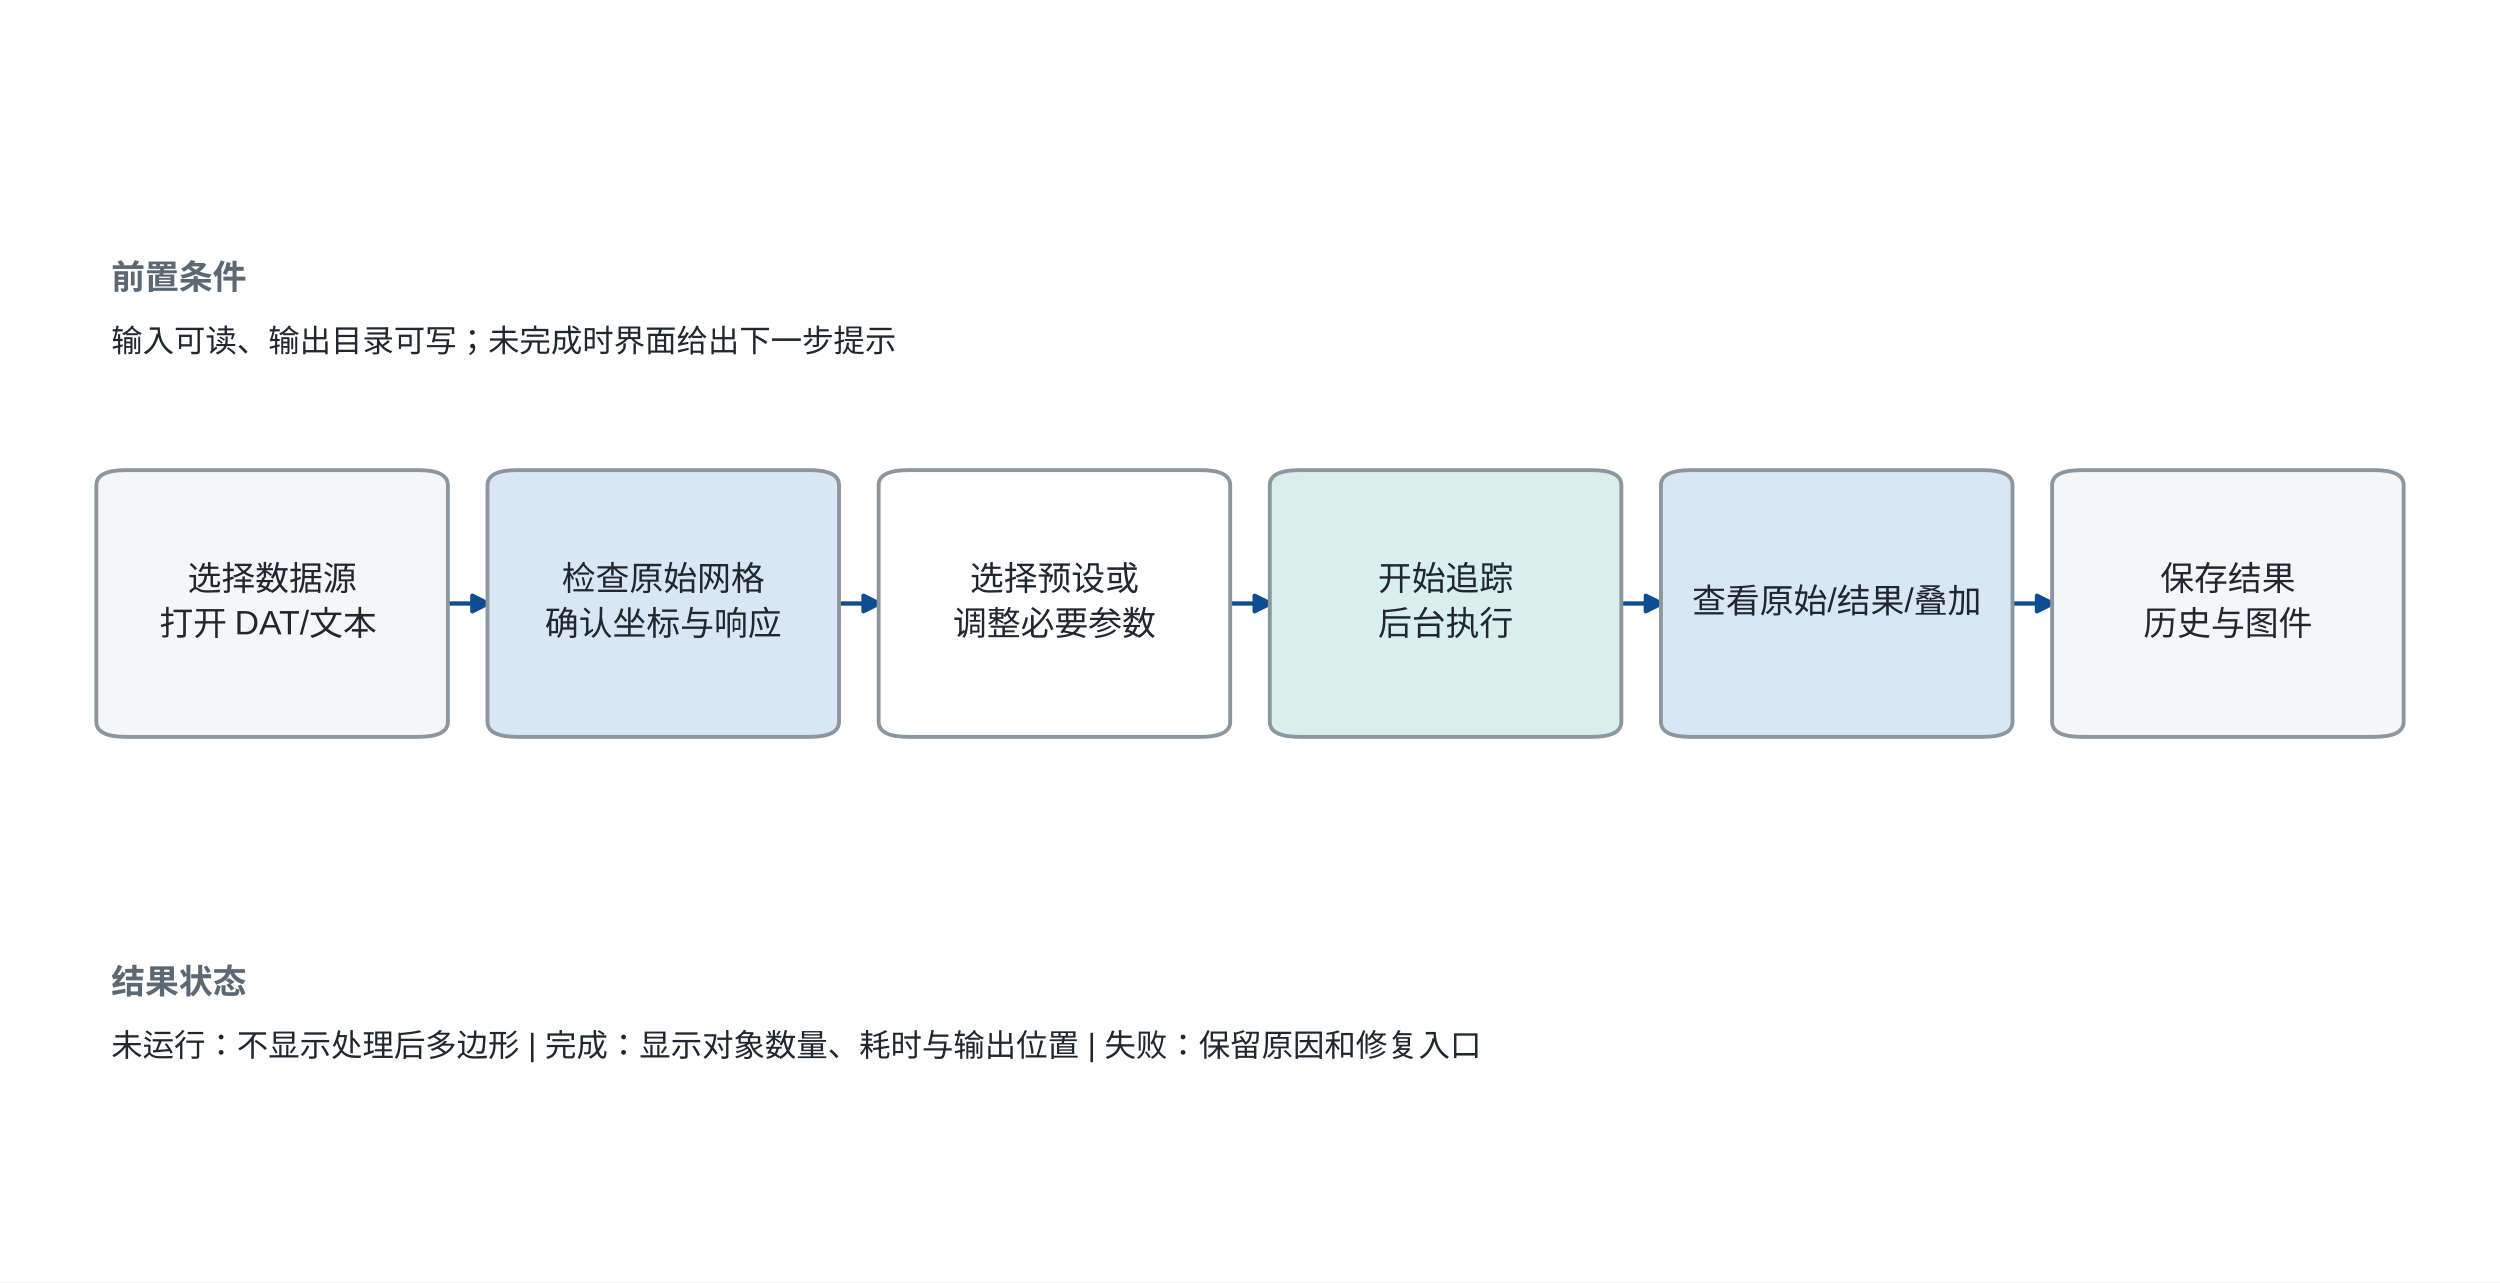
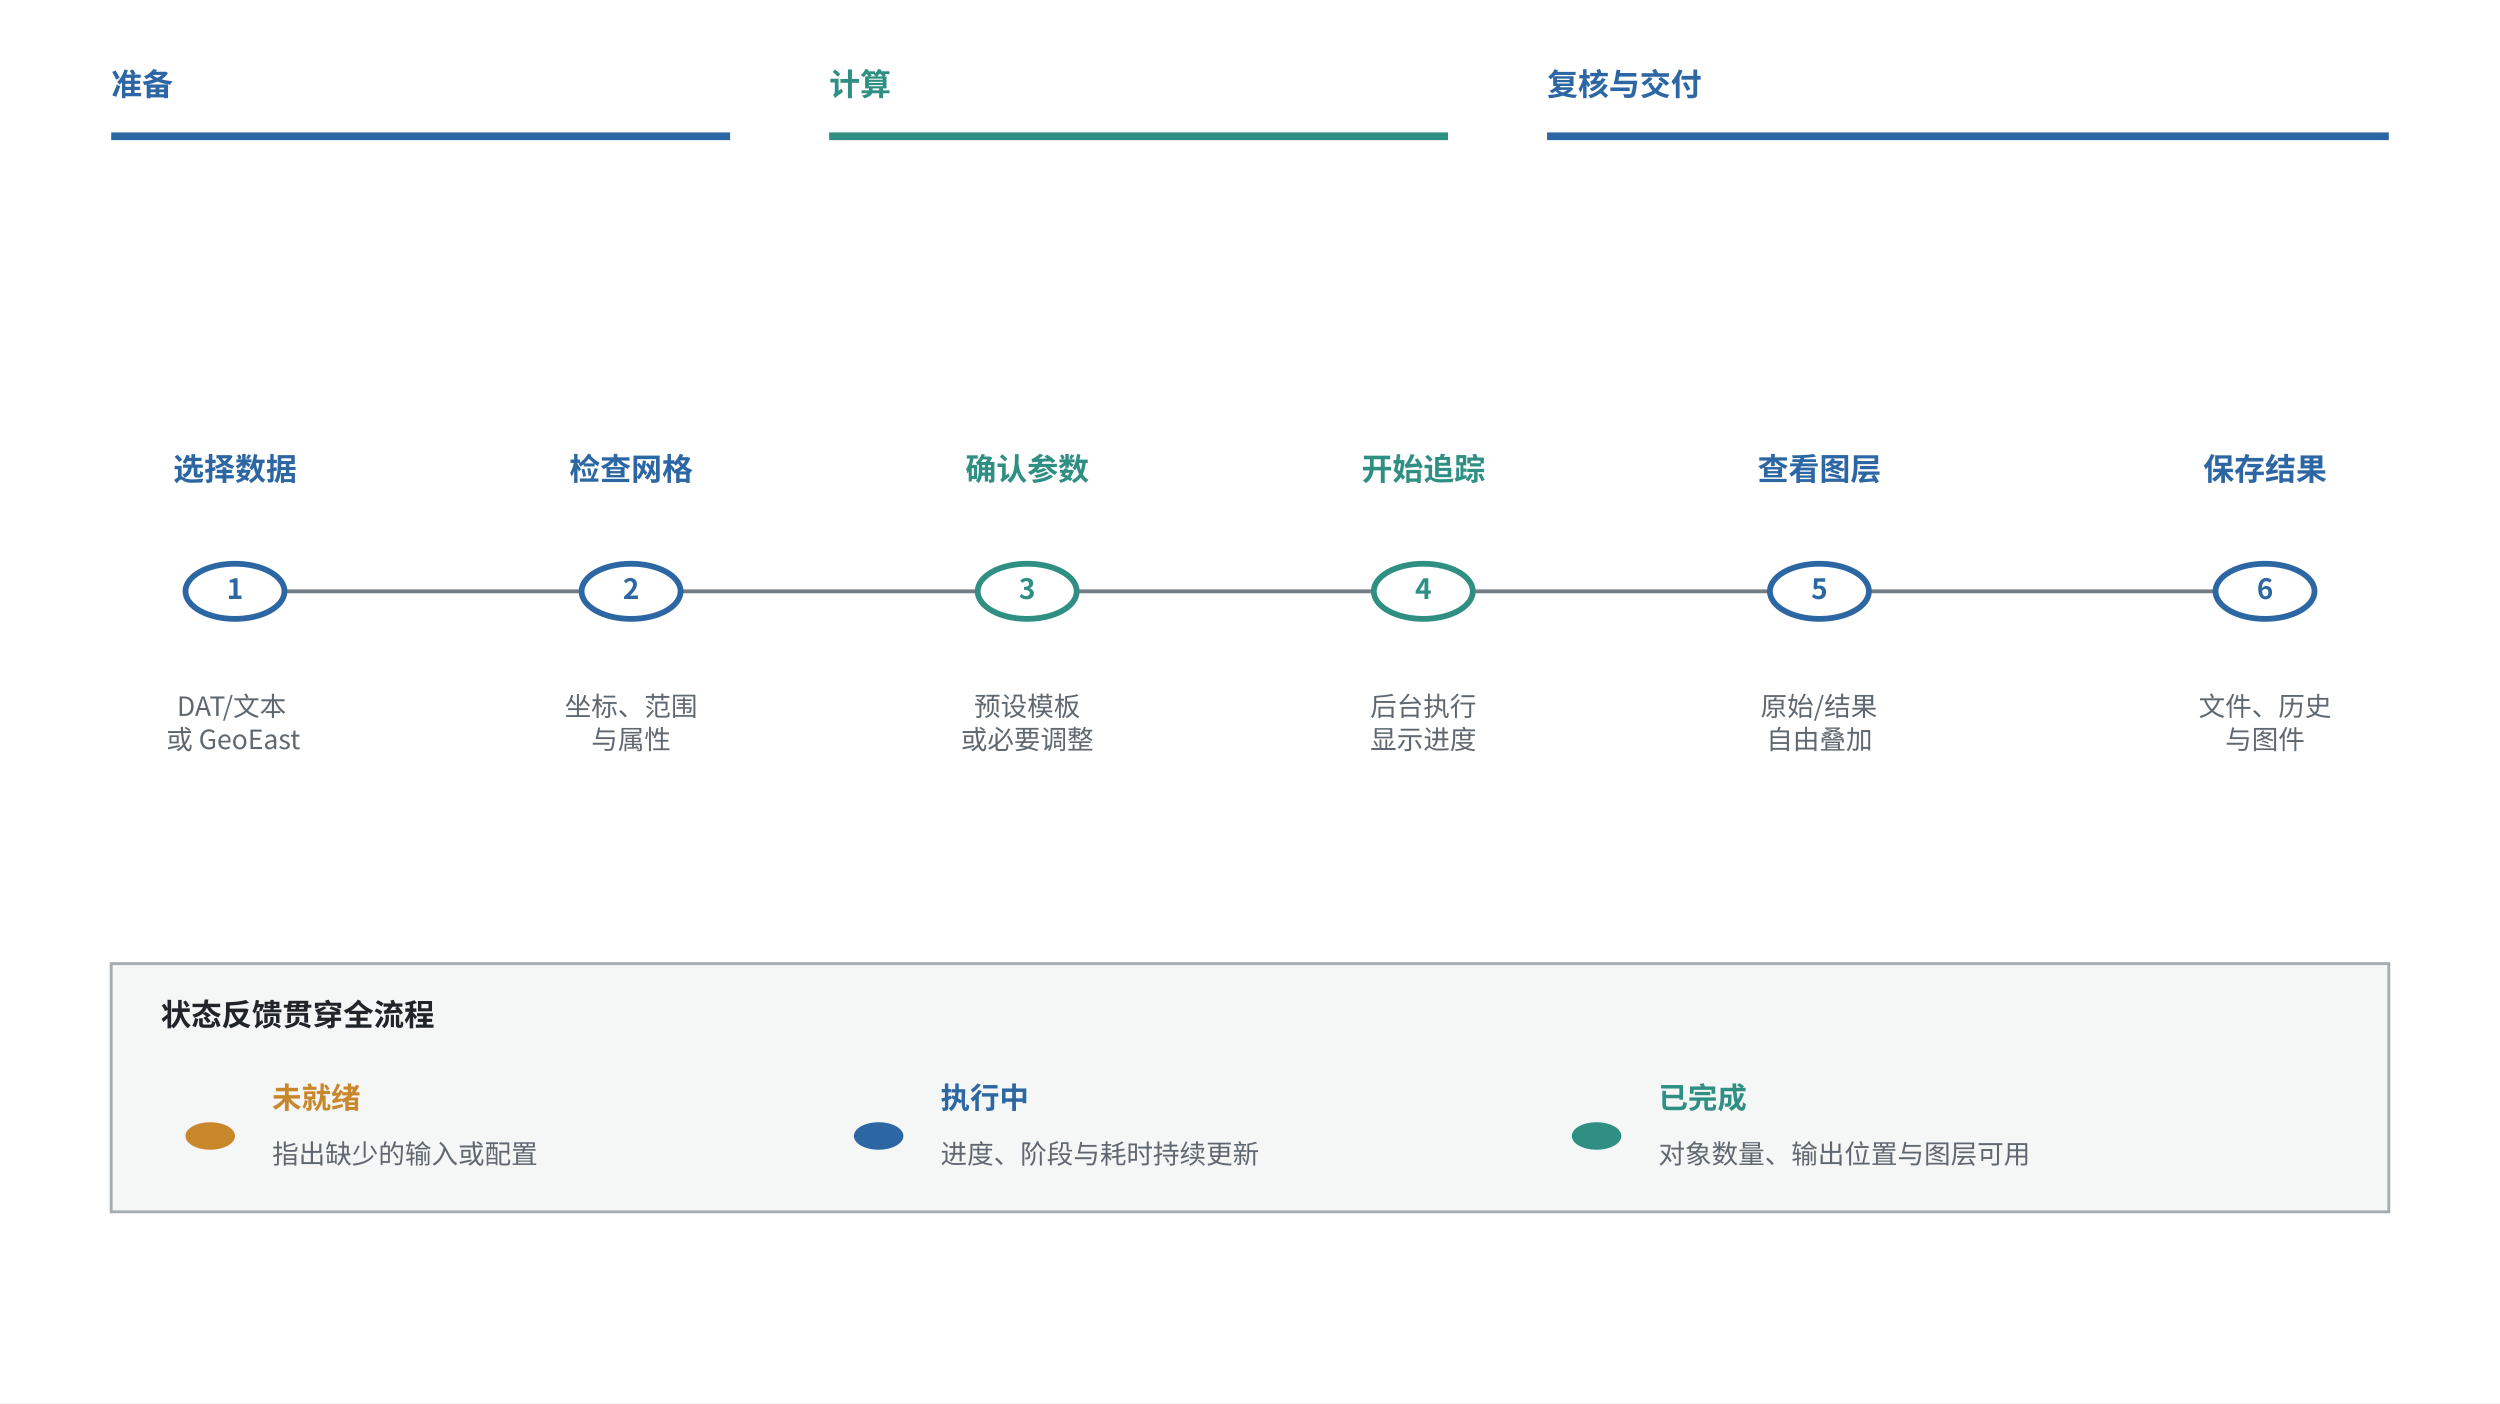
- <svg xmlns="http://www.w3.org/2000/svg" width="517.44pt" height="265.44pt" viewBox="0 0 517.44 265.44" version="1.1">
+ <svg xmlns="http://www.w3.org/2000/svg" width="517.8pt" height="290.64pt" viewBox="0 0 517.8 290.64" version="1.1">
  <defs>
    <style type="text/css">*{stroke-linejoin: round; stroke-linecap: butt}</style>
  </defs>
  <g id="figure_1">
    <g id="patch_1">
-       <path d="M 0 265.44  L 517.44 265.44  L 517.44 0  L 0 0  z " style="fill: #ffffff" />
+       <path d="M 0 290.64  L 517.8 290.64  L 517.8 0  L 0 0  z " style="fill: #ffffff" />
    </g>
    <g id="axes_1">
+       <g id="line2d_1">
+         <path d="M 23.03 28.224  L 151.22 28.224  " clip-path="url(#p9dcc70bdcb)" style="fill: none; stroke: #2d67a3; stroke-width: 1.6" />
+       </g>
+       <g id="line2d_2">
+         <path d="M 171.731 28.224  L 299.921 28.224  " clip-path="url(#p9dcc70bdcb)" style="fill: none; stroke: #2f8f83; stroke-width: 1.6" />
+       </g>
+       <g id="line2d_3">
+         <path d="M 320.431 28.224  L 494.769 28.224  " clip-path="url(#p9dcc70bdcb)" style="fill: none; stroke: #2d67a3; stroke-width: 1.6" />
+       </g>
+       <g id="line2d_4">
+         <path d="M 48.668 122.472  L 469.131 122.472  " clip-path="url(#p9dcc70bdcb)" style="fill: none; stroke: #737d85; stroke-width: 0.8" />
+       </g>
      <g id="patch_2">
-         <path d="M 91.628 124.908  Q 96.802 124.908 100.97 124.908  " clip-path="url(#paf72b7e295)" style="fill: none; stroke: #0f4d92; stroke-width: 0.9; stroke-linecap: round" />
-         <path d="M 97.77 123.308  L 100.97 124.908  L 97.77 126.508  z " clip-path="url(#paf72b7e295)" style="fill: #0f4d92; stroke: #0f4d92; stroke-width: 0.9; stroke-linecap: round" />
+         <path d="M 23.03 250.992  L 494.769 250.992  L 494.769 199.584  L 23.03 199.584  z " clip-path="url(#p9dcc70bdcb)" style="fill: #f5f6f6; stroke: #a5adb3; stroke-width: 0.6; stroke-linejoin: miter" />
      </g>
      <g id="patch_3">
-         <path d="M 172.587 124.908  Q 177.761 124.908 181.929 124.908  " clip-path="url(#paf72b7e295)" style="fill: none; stroke: #0f4d92; stroke-width: 0.9; stroke-linecap: round" />
-         <path d="M 178.729 123.308  L 181.929 124.908  L 178.729 126.508  z " clip-path="url(#paf72b7e295)" style="fill: #0f4d92; stroke: #0f4d92; stroke-width: 0.9; stroke-linecap: round" />
+         <path d="M 43.541 238.14  C 44.901 238.14 46.205 237.839 47.167 237.303  C 48.128 236.768 48.668 236.041 48.668 235.284  C 48.668 234.526 48.128 233.8 47.167 233.264  C 46.205 232.729 44.901 232.428 43.541 232.428  C 42.181 232.428 40.877 232.729 39.915 233.264  C 38.953 233.8 38.413 234.526 38.413 235.284  C 38.413 236.041 38.953 236.768 39.915 237.303  C 40.877 237.839 42.181 238.14 43.541 238.14  z " clip-path="url(#p9dcc70bdcb)" style="fill: #c9872b" />
      </g>
      <g id="patch_4">
-         <path d="M 253.546 124.908  Q 258.721 124.908 262.889 124.908  " clip-path="url(#paf72b7e295)" style="fill: none; stroke: #0f4d92; stroke-width: 0.9; stroke-linecap: round" />
-         <path d="M 259.689 123.308  L 262.889 124.908  L 259.689 126.508  z " clip-path="url(#paf72b7e295)" style="fill: #0f4d92; stroke: #0f4d92; stroke-width: 0.9; stroke-linecap: round" />
+         <path d="M 181.986 238.14  C 183.346 238.14 184.65 237.839 185.612 237.303  C 186.573 236.768 187.113 236.041 187.113 235.284  C 187.113 234.526 186.573 233.8 185.612 233.264  C 184.65 232.729 183.346 232.428 181.986 232.428  C 180.626 232.428 179.322 232.729 178.36 233.264  C 177.399 233.8 176.858 234.526 176.858 235.284  C 176.858 236.041 177.399 236.768 178.36 237.303  C 179.322 237.839 180.626 238.14 181.986 238.14  z " clip-path="url(#p9dcc70bdcb)" style="fill: #2d67a3" />
      </g>
      <g id="patch_5">
-         <path d="M 334.505 124.908  Q 339.68 124.908 343.848 124.908  " clip-path="url(#paf72b7e295)" style="fill: none; stroke: #0f4d92; stroke-width: 0.9; stroke-linecap: round" />
-         <path d="M 340.648 123.308  L 343.848 124.908  L 340.648 126.508  z " clip-path="url(#paf72b7e295)" style="fill: #0f4d92; stroke: #0f4d92; stroke-width: 0.9; stroke-linecap: round" />
+         <path d="M 330.686 238.14  C 332.046 238.14 333.35 237.839 334.312 237.303  C 335.273 236.768 335.814 236.041 335.814 235.284  C 335.814 234.526 335.273 233.8 334.312 233.264  C 333.35 232.729 332.046 232.428 330.686 232.428  C 329.326 232.428 328.022 232.729 327.06 233.264  C 326.099 233.8 325.558 234.526 325.558 235.284  C 325.558 236.041 326.099 236.768 327.06 237.303  C 328.022 237.839 329.326 238.14 330.686 238.14  z " clip-path="url(#p9dcc70bdcb)" style="fill: #2f8f83" />
+       </g>
+       <g id="text_1">
+         <text style="font-weight: 700; font-size: 6.4px; font-family: 'Microsoft YaHei', 'Noto Sans CJK SC', 'Arial', 'DejaVu Sans', sans-serif; text-anchor: start; fill: #2d67a3" x="23.03" y="19.779" transform="rotate(-0 23.03038 19.77857)">准备</text>
+       </g>
+       <g id="text_2">
+         <text style="font-weight: 700; font-size: 6.4px; font-family: 'Microsoft YaHei', 'Noto Sans CJK SC', 'Arial', 'DejaVu Sans', sans-serif; text-anchor: start; fill: #2f8f83" x="171.731" y="19.779" transform="rotate(-0 171.7306 19.77857)">计算</text>
+       </g>
+       <g id="text_3">
+         <text style="font-weight: 700; font-size: 6.4px; font-family: 'Microsoft YaHei', 'Noto Sans CJK SC', 'Arial', 'DejaVu Sans', sans-serif; text-anchor: start; fill: #2d67a3" x="320.431" y="19.779" transform="rotate(-0 320.4309 19.77857)">复核与交付</text>
      </g>
      <g id="patch_6">
-         <path d="M 415.464 124.908  Q 420.639 124.908 424.807 124.908  " clip-path="url(#paf72b7e295)" style="fill: none; stroke: #0f4d92; stroke-width: 0.9; stroke-linecap: round" />
-         <path d="M 421.607 123.308  L 424.807 124.908  L 421.607 126.508  z " clip-path="url(#paf72b7e295)" style="fill: #0f4d92; stroke: #0f4d92; stroke-width: 0.9; stroke-linecap: round" />
+         <path d="M 48.668 128.184  C 51.388 128.184 53.997 127.582 55.92 126.511  C 57.843 125.44 58.924 123.987 58.924 122.472  C 58.924 120.957 57.843 119.504 55.92 118.433  C 53.997 117.362 51.388 116.76 48.668 116.76  C 45.949 116.76 43.34 117.362 41.417 118.433  C 39.494 119.504 38.413 120.957 38.413 122.472  C 38.413 123.987 39.494 125.44 41.417 126.511  C 43.34 127.582 45.949 128.184 48.668 128.184  z " clip-path="url(#p9dcc70bdcb)" style="fill: #ffffff; stroke: #2d67a3; stroke-width: 1.2; stroke-linejoin: miter" />
+       </g>
+       <g id="text_4">
+         <text style="font-weight: 700; font-size: 5.8px; font-family: 'Microsoft YaHei', 'Noto Sans CJK SC', 'Arial', 'DejaVu Sans', sans-serif; text-anchor: middle; fill: #2d67a3" x="48.668" y="124.069" transform="rotate(-0 48.66836 124.0691)">1</text>
+       </g>
+       <g id="text_5">
+         <text style="font-weight: 700; font-size: 6.4px; font-family: 'Microsoft YaHei', 'Noto Sans CJK SC', 'Arial', 'DejaVu Sans', sans-serif; text-anchor: middle; fill: #2d67a3" x="48.668" y="99.461" transform="rotate(-0 48.66836 99.46083)">选择数据</text>
+       </g>
+       <g id="text_6">
+         <text style="font-size: 5.5px; font-family: 'Microsoft YaHei', 'Noto Sans CJK SC', 'Arial', 'DejaVu Sans', sans-serif; fill: #5f6870" transform="translate(36.64871 148.2883)">DAT/文本</text>
+         <text style="font-size: 5.5px; font-family: 'Microsoft YaHei', 'Noto Sans CJK SC', 'Arial', 'DejaVu Sans', sans-serif; fill: #5f6870" transform="translate(34.42121 155.1513)">或 GeoEast</text>
      </g>
      <g id="patch_7">
-         <path d="M 26.09 152.51  L 86.554 152.51  Q 92.702 152.51 92.702 149.385  L 92.702 100.43  Q 92.702 97.305 86.554 97.305  L 26.09 97.305  Q 19.942 97.305 19.942 100.43  L 19.942 149.385  Q 19.942 152.51 26.09 152.51  z " clip-path="url(#paf72b7e295)" style="fill: #f4f6f7; stroke: #8c969e; stroke-width: 0.8; stroke-linejoin: miter" />
+         <path d="M 130.71 128.184  C 133.43 128.184 136.038 127.582 137.961 126.511  C 139.885 125.44 140.965 123.987 140.965 122.472  C 140.965 120.957 139.885 119.504 137.961 118.433  C 136.038 117.362 133.43 116.76 130.71 116.76  C 127.99 116.76 125.381 117.362 123.458 118.433  C 121.535 119.504 120.455 120.957 120.455 122.472  C 120.455 123.987 121.535 125.44 123.458 126.511  C 125.381 127.582 127.99 128.184 130.71 128.184  z " clip-path="url(#p9dcc70bdcb)" style="fill: #ffffff; stroke: #2d67a3; stroke-width: 1.2; stroke-linejoin: miter" />
+       </g>
+       <g id="text_7">
+         <text style="font-weight: 700; font-size: 5.8px; font-family: 'Microsoft YaHei', 'Noto Sans CJK SC', 'Arial', 'DejaVu Sans', sans-serif; text-anchor: middle; fill: #2d67a3" x="130.71" y="124.069" transform="rotate(-0 130.7099 124.0691)">2</text>
+       </g>
+       <g id="text_8">
+         <text style="font-weight: 700; font-size: 6.4px; font-family: 'Microsoft YaHei', 'Noto Sans CJK SC', 'Arial', 'DejaVu Sans', sans-serif; text-anchor: middle; fill: #2d67a3" x="130.71" y="99.461" transform="rotate(-0 130.7099 99.46083)">检查网格</text>
+       </g>
+       <g id="text_9">
+         <text style="font-size: 5.5px; font-family: 'Microsoft YaHei', 'Noto Sans CJK SC', 'Arial', 'DejaVu Sans', sans-serif; fill: #5f6870" transform="translate(116.9599 148.2883)">坐标、范围</text>
+         <text style="font-size: 5.5px; font-family: 'Microsoft YaHei', 'Noto Sans CJK SC', 'Arial', 'DejaVu Sans', sans-serif; fill: #5f6870" transform="translate(122.4599 155.1513)">与属性</text>
      </g>
      <g id="patch_8">
-         <path d="M 107.05 152.51  L 167.513 152.51  Q 173.661 152.51 173.661 149.385  L 173.661 100.43  Q 173.661 97.305 167.513 97.305  L 107.05 97.305  Q 100.901 97.305 100.901 100.43  L 100.901 149.385  Q 100.901 152.51 107.05 152.51  z " clip-path="url(#paf72b7e295)" style="fill: #d9e7f5; stroke: #8c969e; stroke-width: 0.8; stroke-linejoin: miter" />
+         <path d="M 212.751 128.184  C 215.471 128.184 218.08 127.582 220.003 126.511  C 221.926 125.44 223.007 123.987 223.007 122.472  C 223.007 120.957 221.926 119.504 220.003 118.433  C 218.08 117.362 215.471 116.76 212.751 116.76  C 210.032 116.76 207.423 117.362 205.5 118.433  C 203.577 119.504 202.496 120.957 202.496 122.472  C 202.496 123.987 203.577 125.44 205.5 126.511  C 207.423 127.582 210.032 128.184 212.751 128.184  z " clip-path="url(#p9dcc70bdcb)" style="fill: #ffffff; stroke: #2f8f83; stroke-width: 1.2; stroke-linejoin: miter" />
+       </g>
+       <g id="text_10">
+         <text style="font-weight: 700; font-size: 5.8px; font-family: 'Microsoft YaHei', 'Noto Sans CJK SC', 'Arial', 'DejaVu Sans', sans-serif; text-anchor: middle; fill: #2f8f83" x="212.751" y="124.069" transform="rotate(-0 212.7514 124.0691)">3</text>
+       </g>
+       <g id="text_11">
+         <text style="font-weight: 700; font-size: 6.4px; font-family: 'Microsoft YaHei', 'Noto Sans CJK SC', 'Arial', 'DejaVu Sans', sans-serif; text-anchor: middle; fill: #2f8f83" x="212.751" y="99.461" transform="rotate(-0 212.7514 99.46083)">确认参数</text>
+       </g>
+       <g id="text_12">
+         <text style="font-size: 5.5px; font-family: 'Microsoft YaHei', 'Noto Sans CJK SC', 'Arial', 'DejaVu Sans', sans-serif; fill: #5f6870" transform="translate(201.7514 148.2883)">预设模板</text>
+         <text style="font-size: 5.5px; font-family: 'Microsoft YaHei', 'Noto Sans CJK SC', 'Arial', 'DejaVu Sans', sans-serif; fill: #5f6870" transform="translate(199.0014 155.1513)">或必要调整</text>
      </g>
      <g id="patch_9">
-         <path d="M 188.009 152.51  L 248.472 152.51  Q 254.621 152.51 254.621 149.385  L 254.621 100.43  Q 254.621 97.305 248.472 97.305  L 188.009 97.305  Q 181.86 97.305 181.86 100.43  L 181.86 149.385  Q 181.86 152.51 188.009 152.51  z " clip-path="url(#paf72b7e295)" style="fill: #ffffff; stroke: #8c969e; stroke-width: 0.8; stroke-linejoin: miter" />
+         <path d="M 294.793 128.184  C 297.513 128.184 300.121 127.582 302.044 126.511  C 303.968 125.44 305.048 123.987 305.048 122.472  C 305.048 120.957 303.968 119.504 302.044 118.433  C 300.121 117.362 297.513 116.76 294.793 116.76  C 292.073 116.76 289.465 117.362 287.541 118.433  C 285.618 119.504 284.538 120.957 284.538 122.472  C 284.538 123.987 285.618 125.44 287.541 126.511  C 289.465 127.582 292.073 128.184 294.793 128.184  z " clip-path="url(#p9dcc70bdcb)" style="fill: #ffffff; stroke: #2f8f83; stroke-width: 1.2; stroke-linejoin: miter" />
+       </g>
+       <g id="text_13">
+         <text style="font-weight: 700; font-size: 5.8px; font-family: 'Microsoft YaHei', 'Noto Sans CJK SC', 'Arial', 'DejaVu Sans', sans-serif; text-anchor: middle; fill: #2f8f83" x="294.793" y="124.069" transform="rotate(-0 294.7929 124.0691)">4</text>
+       </g>
+       <g id="text_14">
+         <text style="font-weight: 700; font-size: 6.4px; font-family: 'Microsoft YaHei', 'Noto Sans CJK SC', 'Arial', 'DejaVu Sans', sans-serif; text-anchor: middle; fill: #2f8f83" x="294.793" y="99.461" transform="rotate(-0 294.7929 99.46083)">开始追踪</text>
+       </g>
+       <g id="text_15">
+         <text style="font-size: 5.5px; font-family: 'Microsoft YaHei', 'Noto Sans CJK SC', 'Arial', 'DejaVu Sans', sans-serif; fill: #5f6870" transform="translate(283.7929 148.2883)">后台执行</text>
+         <text style="font-size: 5.5px; font-family: 'Microsoft YaHei', 'Noto Sans CJK SC', 'Arial', 'DejaVu Sans', sans-serif; fill: #5f6870" transform="translate(283.7929 155.1513)">显示进度</text>
      </g>
      <g id="patch_10">
-         <path d="M 268.968 152.51  L 329.431 152.51  Q 335.58 152.51 335.58 149.385  L 335.58 100.43  Q 335.58 97.305 329.431 97.305  L 268.968 97.305  Q 262.819 97.305 262.819 100.43  L 262.819 149.385  Q 262.819 152.51 268.968 152.51  z " clip-path="url(#paf72b7e295)" style="fill: #d8efeb; stroke: #8c969e; stroke-width: 0.8; stroke-linejoin: miter" />
+         <path d="M 376.834 128.184  C 379.554 128.184 382.163 127.582 384.086 126.511  C 386.009 125.44 387.09 123.987 387.09 122.472  C 387.09 120.957 386.009 119.504 384.086 118.433  C 382.163 117.362 379.554 116.76 376.834 116.76  C 374.115 116.76 371.506 117.362 369.583 118.433  C 367.66 119.504 366.579 120.957 366.579 122.472  C 366.579 123.987 367.66 125.44 369.583 126.511  C 371.506 127.582 374.115 128.184 376.834 128.184  z " clip-path="url(#p9dcc70bdcb)" style="fill: #ffffff; stroke: #2d67a3; stroke-width: 1.2; stroke-linejoin: miter" />
+       </g>
+       <g id="text_16">
+         <text style="font-weight: 700; font-size: 5.8px; font-family: 'Microsoft YaHei', 'Noto Sans CJK SC', 'Arial', 'DejaVu Sans', sans-serif; text-anchor: middle; fill: #2d67a3" x="376.834" y="124.069" transform="rotate(-0 376.8345 124.0691)">5</text>
+       </g>
+       <g id="text_17">
+         <text style="font-weight: 700; font-size: 6.4px; font-family: 'Microsoft YaHei', 'Noto Sans CJK SC', 'Arial', 'DejaVu Sans', sans-serif; text-anchor: middle; fill: #2d67a3" x="376.834" y="99.461" transform="rotate(-0 376.8345 99.46083)">查看图层</text>
+       </g>
+       <g id="text_18">
+         <text style="font-size: 5.5px; font-family: 'Microsoft YaHei', 'Noto Sans CJK SC', 'Arial', 'DejaVu Sans', sans-serif; fill: #5f6870" transform="translate(364.6597 148.2883)">原始/结果</text>
+         <text style="font-size: 5.5px; font-family: 'Microsoft YaHei', 'Noto Sans CJK SC', 'Arial', 'DejaVu Sans', sans-serif; fill: #5f6870" transform="translate(365.8345 155.1513)">自由叠加</text>
      </g>
      <g id="patch_11">
-         <path d="M 349.927 152.51  L 410.39 152.51  Q 416.539 152.51 416.539 149.385  L 416.539 100.43  Q 416.539 97.305 410.39 97.305  L 349.927 97.305  Q 343.778 97.305 343.778 100.43  L 343.778 149.385  Q 343.778 152.51 349.927 152.51  z " clip-path="url(#paf72b7e295)" style="fill: #d9e7f5; stroke: #8c969e; stroke-width: 0.8; stroke-linejoin: miter" />
+         <path d="M 469.131 128.184  C 471.851 128.184 474.46 127.582 476.383 126.511  C 478.306 125.44 479.386 123.987 479.386 122.472  C 479.386 120.957 478.306 119.504 476.383 118.433  C 474.46 117.362 471.851 116.76 469.131 116.76  C 466.411 116.76 463.803 117.362 461.88 118.433  C 459.957 119.504 458.876 120.957 458.876 122.472  C 458.876 123.987 459.957 125.44 461.88 126.511  C 463.803 127.582 466.411 128.184 469.131 128.184  z " clip-path="url(#p9dcc70bdcb)" style="fill: #ffffff; stroke: #2d67a3; stroke-width: 1.2; stroke-linejoin: miter" />
      </g>
-       <g id="patch_12">
-         <path d="M 430.886 152.51  L 491.349 152.51  Q 497.498 152.51 497.498 149.385  L 497.498 100.43  Q 497.498 97.305 491.349 97.305  L 430.886 97.305  Q 424.737 97.305 424.737 100.43  L 424.737 149.385  Q 424.737 152.51 430.886 152.51  z " clip-path="url(#paf72b7e295)" style="fill: #f4f6f7; stroke: #8c969e; stroke-width: 0.8; stroke-linejoin: miter" />
+       <g id="text_19">
+         <text style="font-weight: 700; font-size: 5.8px; font-family: 'Microsoft YaHei', 'Noto Sans CJK SC', 'Arial', 'DejaVu Sans', sans-serif; text-anchor: middle; fill: #2d67a3" x="469.131" y="124.069" transform="rotate(-0 469.1312 124.0691)">6</text>
      </g>
-       <g id="text_1">
-         <text style="fill: #20272e; font: 7px 'Microsoft YaHei', 'SimHei', 'Arial', 'DejaVu Sans', sans-serif" transform="translate(38.82195 122.1884)">选择数据源</text>
-         <text style="fill: #20272e; font: 7px 'Microsoft YaHei', 'SimHei', 'Arial', 'DejaVu Sans', sans-serif" transform="translate(32.98843 131.4826)">打开 DAT/文本</text>
+       <g id="text_20">
+         <text style="font-weight: 700; font-size: 6.4px; font-family: 'Microsoft YaHei', 'Noto Sans CJK SC', 'Arial', 'DejaVu Sans', sans-serif; text-anchor: middle; fill: #2d67a3" x="469.131" y="99.461" transform="rotate(-0 469.1312 99.46083)">保存结果</text>
      </g>
-       <g id="text_2">
-         <text style="fill: #20272e; font: 7px 'Microsoft YaHei', 'SimHei', 'Arial', 'DejaVu Sans', sans-serif" transform="translate(116.2811 122.1884)">检查原始网格</text>
-         <text style="fill: #20272e; font: 7px 'Microsoft YaHei', 'SimHei', 'Arial', 'DejaVu Sans', sans-serif" transform="translate(112.7811 131.4826)">确认坐标与响应</text>
+       <g id="text_21">
+         <text style="font-size: 5.5px; font-family: 'Microsoft YaHei', 'Noto Sans CJK SC', 'Arial', 'DejaVu Sans', sans-serif; fill: #5f6870" transform="translate(455.3812 148.2883)">文件、历史</text>
+         <text style="font-size: 5.5px; font-family: 'Microsoft YaHei', 'Noto Sans CJK SC', 'Arial', 'DejaVu Sans', sans-serif; fill: #5f6870" transform="translate(460.8812 155.1513)">与图件</text>
      </g>
-       <g id="text_3">
-         <text style="fill: #20272e; font: 7px 'Microsoft YaHei', 'SimHei', 'Arial', 'DejaVu Sans', sans-serif" transform="translate(200.7402 122.1884)">选择预设或</text>
-         <text style="fill: #20272e; font: 7px 'Microsoft YaHei', 'SimHei', 'Arial', 'DejaVu Sans', sans-serif" transform="translate(197.2402 131.4826)">调整必要参数</text>
+       <g id="text_22">
+         <text style="font-weight: 700; font-size: 6.3px; font-family: 'Microsoft YaHei', 'Noto Sans CJK SC', 'Arial', 'DejaVu Sans', sans-serif; text-anchor: start; fill: #20252a" x="33.286" y="212.436" transform="rotate(-0 33.28557 212.4356)">状态反馈贯穿全流程</text>
      </g>
-       <g id="text_4">
-         <text style="fill: #20272e; font: 7px 'Microsoft YaHei', 'SimHei', 'Arial', 'DejaVu Sans', sans-serif" transform="translate(285.1993 122.1884)">开始追踪</text>
-         <text style="fill: #20272e; font: 7px 'Microsoft YaHei', 'SimHei', 'Arial', 'DejaVu Sans', sans-serif" transform="translate(285.1993 131.4826)">后台执行</text>
+       <g id="text_23">
+         <text style="font-weight: 700; font-size: 6.1px; font-family: 'Microsoft YaHei', 'Noto Sans CJK SC', 'Arial', 'DejaVu Sans', sans-serif; text-anchor: start; fill: #c9872b" x="56.36" y="229.572" transform="rotate(-0 56.35975 229.5716)">未就绪</text>
      </g>
-       <g id="text_5">
-         <text style="fill: #20272e; font: 7px 'Microsoft YaHei', 'SimHei', 'Arial', 'DejaVu Sans', sans-serif; text-anchor: middle" x="380.158" y="126.836" transform="rotate(-0 380.1584 126.8355)">查看原始/结果/叠加</text>
+       <g id="text_24">
+         <text style="font-size: 5.5px; font-family: 'Microsoft YaHei', 'Noto Sans CJK SC', 'Arial', 'DejaVu Sans', sans-serif; text-anchor: start; fill: #5f6870" x="56.36" y="240.996" transform="rotate(-0 56.35975 240.9956)">指出缺少的输入或配置</text>
      </g>
-       <g id="text_6">
-         <text style="fill: #20272e; font: 7px 'Microsoft YaHei', 'SimHei', 'Arial', 'DejaVu Sans', sans-serif" transform="translate(447.1176 122.1884)">保存结果</text>
-         <text style="fill: #20272e; font: 7px 'Microsoft YaHei', 'SimHei', 'Arial', 'DejaVu Sans', sans-serif" transform="translate(443.6176 131.4826)">历史与图件</text>
+       <g id="text_25">
+         <text style="font-weight: 700; font-size: 6.1px; font-family: 'Microsoft YaHei', 'Noto Sans CJK SC', 'Arial', 'DejaVu Sans', sans-serif; text-anchor: start; fill: #2d67a3" x="194.805" y="229.572" transform="rotate(-0 194.8048 229.5716)">执行中</text>
      </g>
-       <g id="text_7">
-         <text style="fill: #5c6873; font: 700 7px 'Microsoft YaHei', 'SimHei', 'Arial', 'DejaVu Sans', sans-serif; text-anchor: start" x="23.016" y="59.808" transform="rotate(-0 23.01598 59.80789)">前置条件</text>
+       <g id="text_26">
+         <text style="font-size: 5.5px; font-family: 'Microsoft YaHei', 'Noto Sans CJK SC', 'Arial', 'DejaVu Sans', sans-serif; text-anchor: start; fill: #5f6870" x="194.805" y="240.996" transform="rotate(-0 194.8048 240.9956)">进度、阶段与耗时持续更新</text>
      </g>
-       <g id="text_8">
-         <text style="fill: #20272e; font: 6.5px 'Microsoft YaHei', 'SimHei', 'Arial', 'DejaVu Sans', sans-serif; text-anchor: start" x="23.016" y="72.828" transform="rotate(-0 23.01598 72.82787)">输入可读、输出目录可写；未完成时界面给出下一步提示</text>
+       <g id="text_27">
+         <text style="font-weight: 700; font-size: 6.1px; font-family: 'Microsoft YaHei', 'Noto Sans CJK SC', 'Arial', 'DejaVu Sans', sans-serif; text-anchor: start; fill: #2f8f83" x="343.505" y="229.572" transform="rotate(-0 343.5051 229.5716)">已完成</text>
      </g>
-       <g id="text_9">
-         <text style="fill: #5c6873; font: 700 7px 'Microsoft YaHei', 'SimHei', 'Arial', 'DejaVu Sans', sans-serif; text-anchor: start" x="23.016" y="205.632" transform="rotate(-0 23.01598 205.6316)">结果状态</text>
-       </g>
-       <g id="text_10">
-         <text style="fill: #20272e; font: 6.5px 'Microsoft YaHei', 'SimHei', 'Arial', 'DejaVu Sans', sans-serif; text-anchor: start" x="23.016" y="218.652" transform="rotate(-0 23.01598 218.6516)">未运行：不显示处理后多边形  |  完成：显示对象数量、耗时与输出位置  |  失败：保留原因和修复入口</text>
+       <g id="text_28">
+         <text style="font-size: 5.5px; font-family: 'Microsoft YaHei', 'Noto Sans CJK SC', 'Arial', 'DejaVu Sans', sans-serif; text-anchor: start; fill: #5f6870" x="343.505" y="240.996" transform="rotate(-0 343.5051 240.9956)">对象数量、输出位置与图层可用</text>
      </g>
    </g>
  </g>
  <defs>
-     <clipPath id="paf72b7e295">
-       <rect x="2.52" y="2.52" width="512.4" height="260.4" />
+     <clipPath id="p9dcc70bdcb">
+       <rect x="2.52" y="2.52" width="512.76" height="285.6" />
    </clipPath>
  </defs>
</svg>
